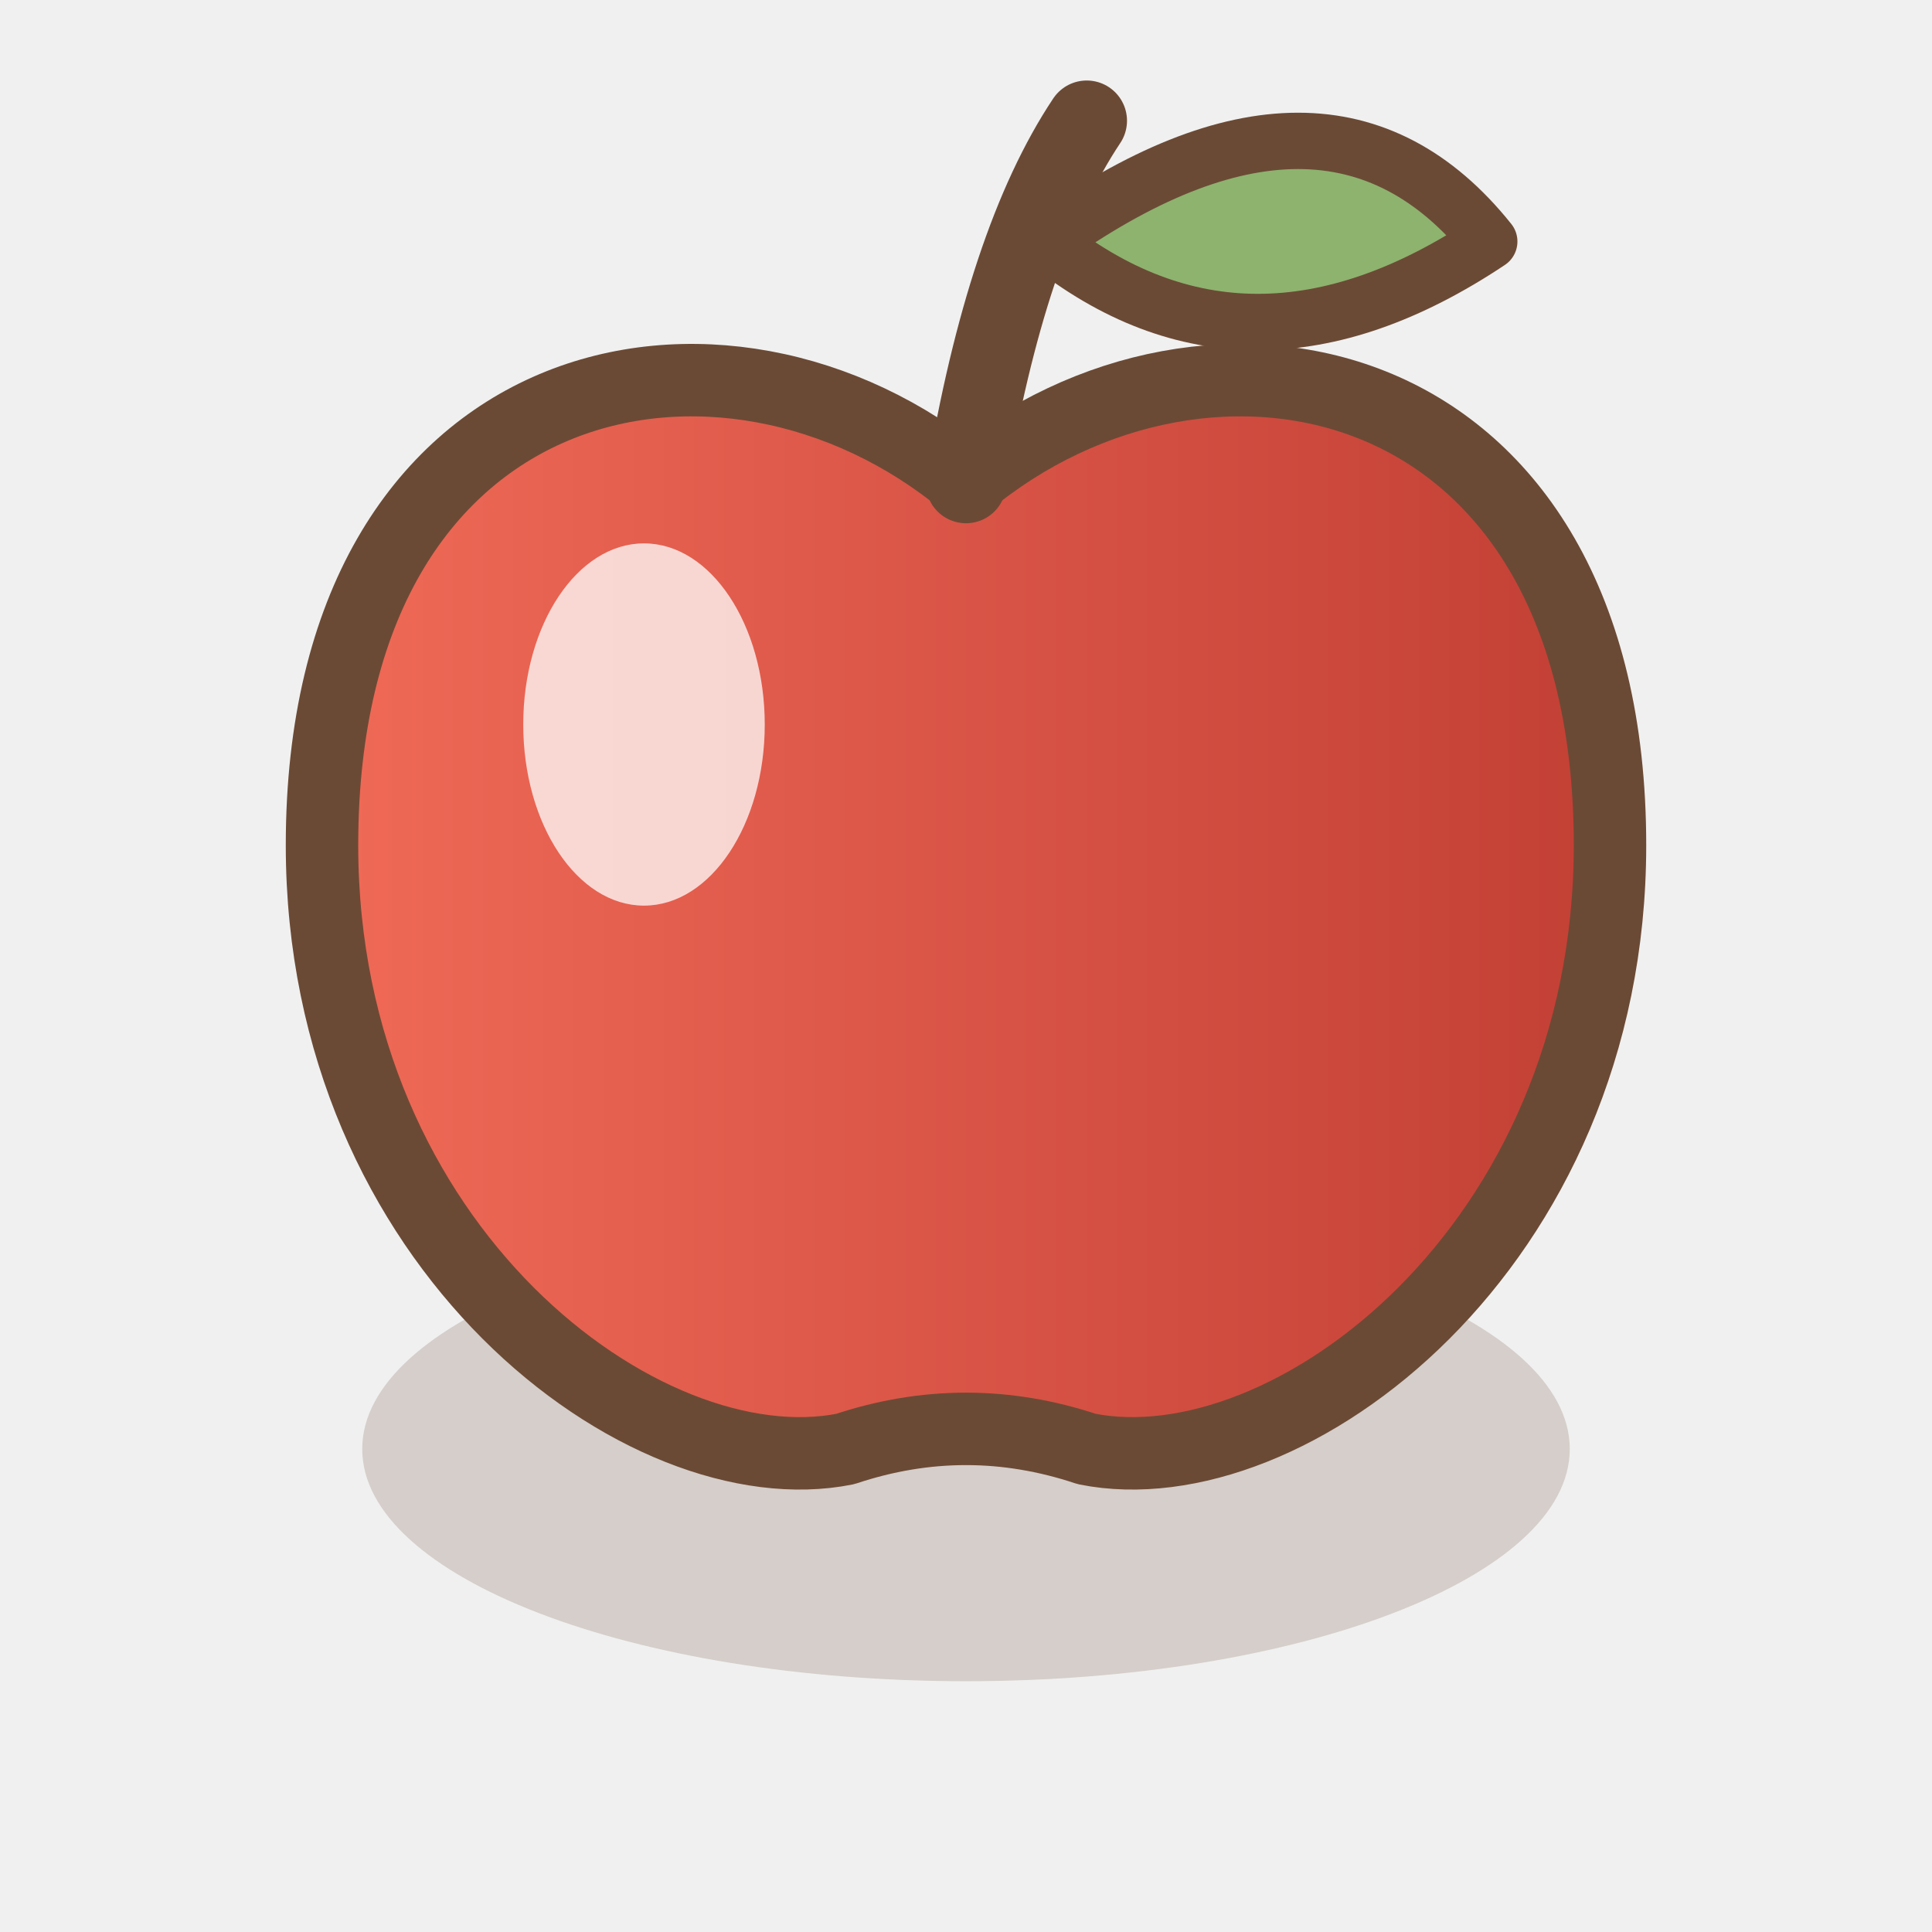
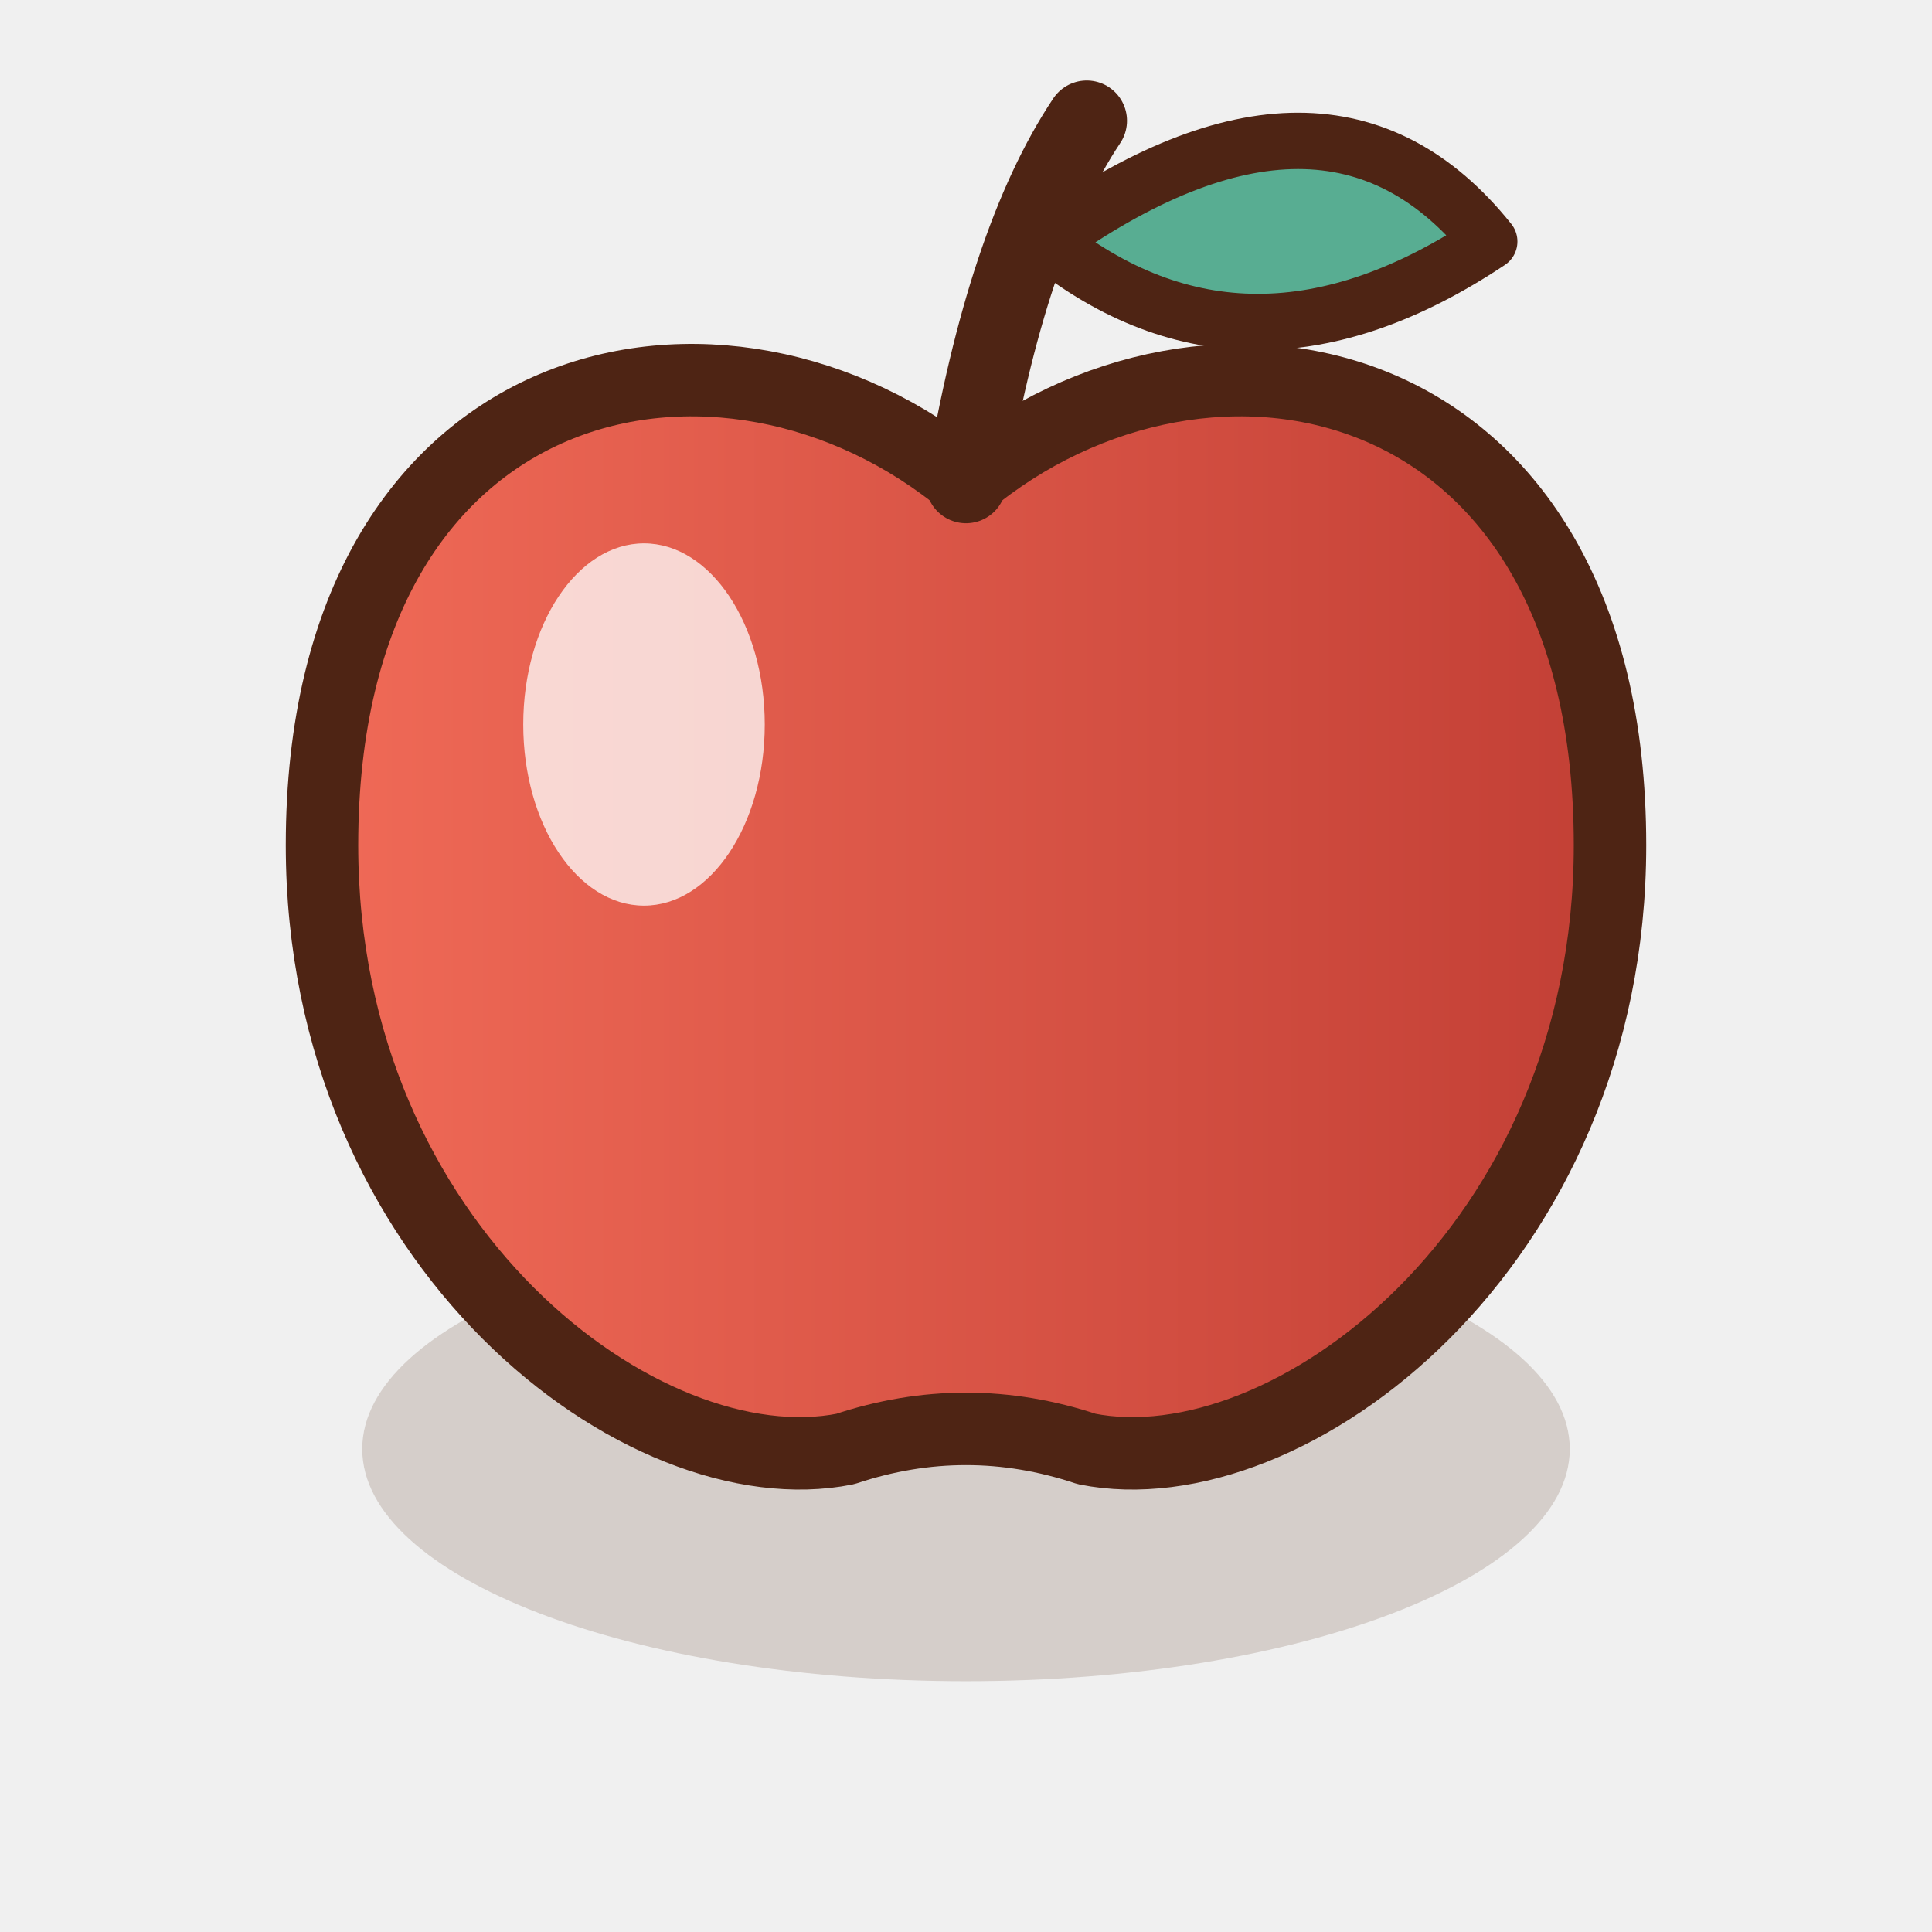
<svg xmlns="http://www.w3.org/2000/svg" width="1024" height="1024" viewBox="308.8 359.2 48 48">
  <defs>
    <linearGradient id="g3" x1="0" y1="0" x2="1" y2="0">
      <stop offset="0" stop-color="#F06A57" />
      <stop offset="1" stop-color="#C23F35" />
    </linearGradient>
  </defs>
  <g transform="translate(332.8 395.2)">
    <ellipse cx="0" cy="0" rx="15" ry="5.769" fill="rgba(90,55,30,0.18)" />
-     <path d="M0 -24 C-6 -29 -16 -27 -16 -15 C-16 -5 -8 1 -3 0 Q0 -1 3 0 C8 1 16 -5 16 -15 C16 -27 6 -29 0 -24 Z" fill="url(#g3)" stroke="#6B4A35" stroke-width="1.8" stroke-linejoin="round" stroke-linecap="round" />
+     <path d="M0 -24 C-6 -29 -16 -27 -16 -15 C-16 -5 -8 1 -3 0 Q0 -1 3 0 C8 1 16 -5 16 -15 C16 -27 6 -29 0 -24 Z" fill="url(#g3)" stroke="#4E2414" stroke-width="1.8" stroke-linejoin="round" stroke-linecap="round" />
    <ellipse cx="-8" cy="-18" rx="3" ry="4.5" fill="#fff" opacity="0.75" />
-     <path d="M0 -24 Q1 -30 3 -33" fill="none" stroke="#6B4A35" stroke-width="2" stroke-linejoin="round" stroke-linecap="round" />
-     <path d="M2 -30 Q9 -35 13 -30 Q7 -26 2 -30 Z" fill="#8DB36F" stroke="#6B4A35" stroke-width="1.4" stroke-linejoin="round" stroke-linecap="round" />
+     <path d="M0 -24 Q1 -30 3 -33" fill="none" stroke="#4E2414" stroke-width="2" stroke-linejoin="round" stroke-linecap="round" />
+     <path d="M2 -30 Q9 -35 13 -30 Q7 -26 2 -30 Z" fill="#58AD92" stroke="#4E2414" stroke-width="1.4" stroke-linejoin="round" stroke-linecap="round" />
  </g>
</svg>
